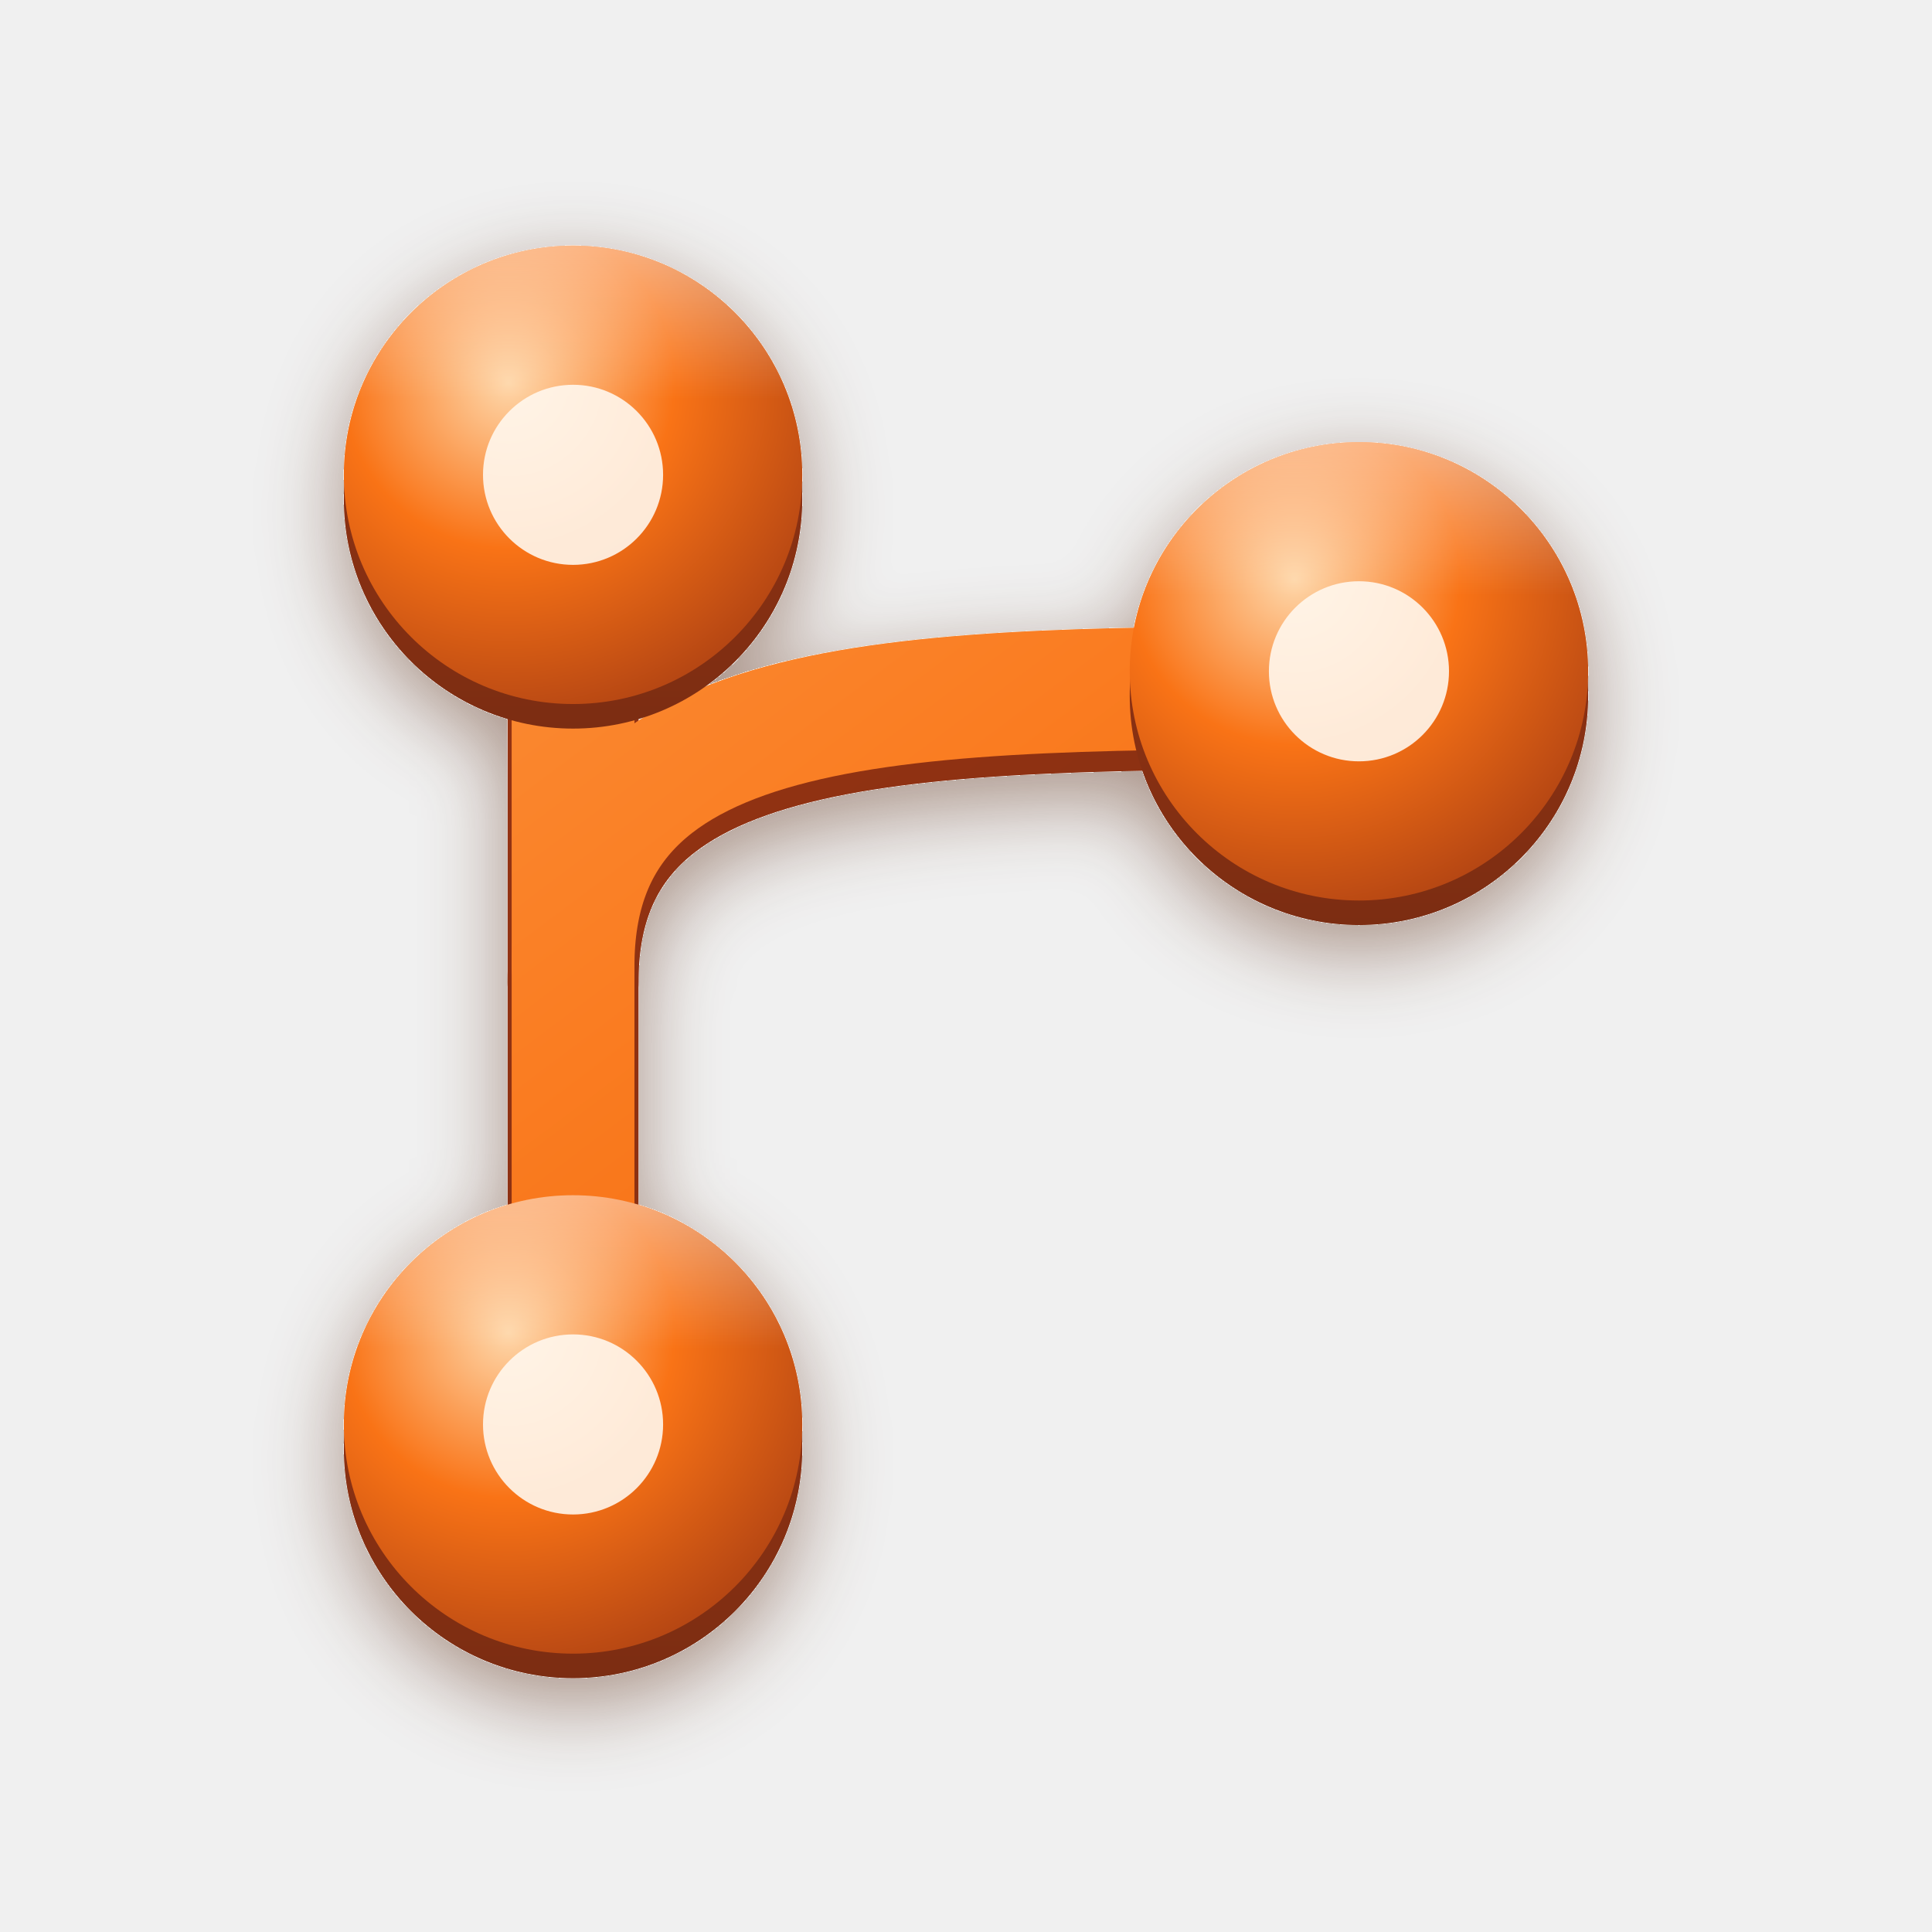
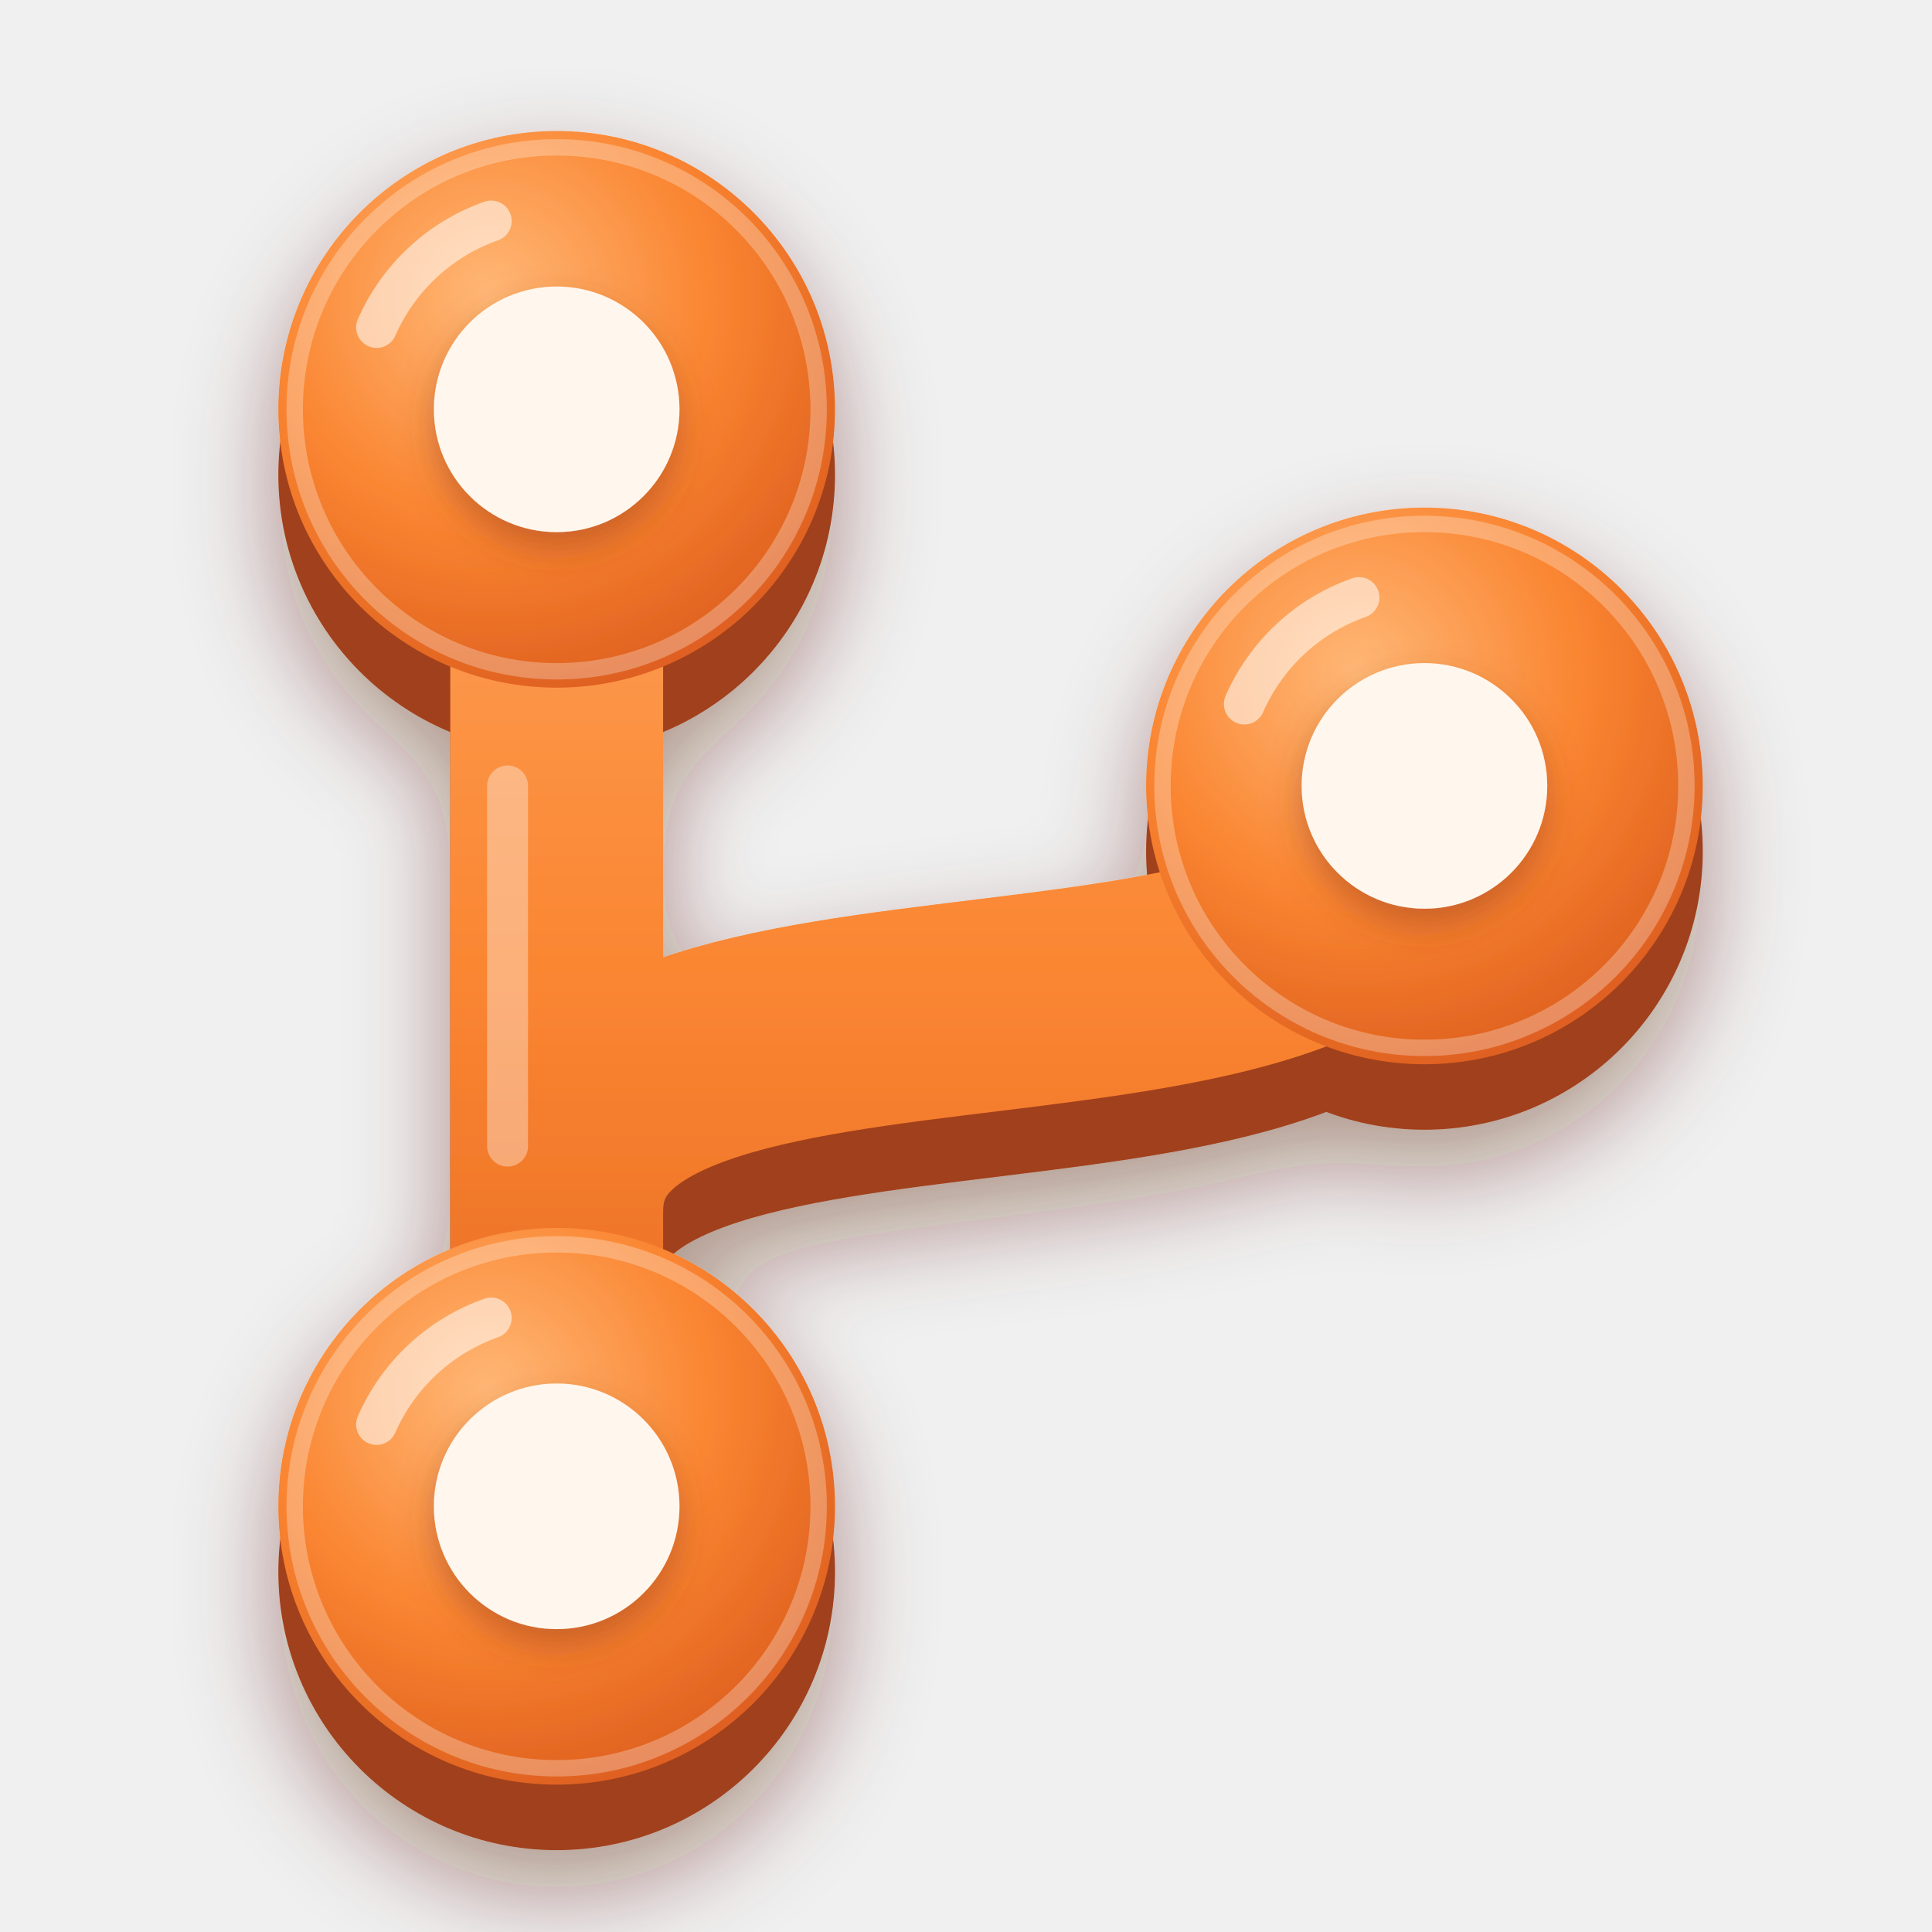
<svg xmlns="http://www.w3.org/2000/svg" width="236" height="236" viewBox="0 0 236 236" fill="none">
  <defs>
-     <clipPath id="cg">
-       <rect width="236" height="236" fill="white" />
-     </clipPath>
-     <linearGradient id="git_edge_back" x1="60" y1="40" x2="180" y2="200" gradientUnits="userSpaceOnUse">
-       <stop offset="0%" stop-color="#9a3412" />
-       <stop offset="100%" stop-color="#7c2d12" />
+     <linearGradient id="gt_tube" x1="0" y1="30" x2="0" y2="210" gradientUnits="userSpaceOnUse">
+       <stop offset="0" stop-color="#ffab66" />
+       <stop offset="0.5" stop-color="#fa8531" />
+       <stop offset="1" stop-color="#dc5c1e" />
    </linearGradient>
-     <linearGradient id="git_edge" x1="60" y1="40" x2="180" y2="200" gradientUnits="userSpaceOnUse">
-       <stop offset="0%" stop-color="#fb923c" />
-       <stop offset="55%" stop-color="#f97316" />
-       <stop offset="100%" stop-color="#c2410c" />
+     <radialGradient id="gt_node" cx="0.38" cy="0.3" r="0.8">
+       <stop offset="0" stop-color="#ffb877" />
+       <stop offset="0.5" stop-color="#fa8531" />
+       <stop offset="1" stop-color="#d9581c" />
+     </radialGradient>
+     <linearGradient id="gt_core" x1="0" y1="0" x2="0" y2="1" gradientUnits="userSpaceOnUse">
+       <stop offset="0" stop-color="#fff7ed" />
+       <stop offset="1" stop-color="#ffe2c2" />
    </linearGradient>
-     <linearGradient id="git_node_back" x1="0" y1="0" x2="0" y2="1">
-       <stop offset="0%" stop-color="#9a3412" />
-       <stop offset="100%" stop-color="#7c2d12" />
-     </linearGradient>
-     <radialGradient id="git_node" cx="0.36" cy="0.30" r="0.9">
-       <stop offset="0%" stop-color="#fed7aa" />
-       <stop offset="40%" stop-color="#f97316" />
-       <stop offset="100%" stop-color="#9a3412" />
-     </radialGradient>
-     <linearGradient id="git_sheen" x1="0" y1="0" x2="0" y2="1">
-       <stop offset="0%" stop-color="white" stop-opacity="0.45" />
-       <stop offset="55%" stop-color="white" stop-opacity="0" />
-     </linearGradient>
-     <filter id="git_shadow" x="22" y="20" width="196" height="206" filterUnits="userSpaceOnUse" color-interpolation-filters="sRGB">
-       <feFlood flood-opacity="0" result="bg" />
-       <feColorMatrix in="SourceAlpha" type="matrix" values="0 0 0 0 0 0 0 0 0 0 0 0 0 0 0 0 0 0 127 0" result="hardAlpha" />
-       <feOffset dy="3" />
-       <feGaussianBlur stdDeviation="5" />
-       <feComposite in2="hardAlpha" operator="out" />
-       <feColorMatrix type="matrix" values="0 0 0 0 0.32 0 0 0 0 0.12 0 0 0 0 0.02 0 0 0 0.45 0" />
-       <feBlend mode="normal" in2="bg" result="e1" />
-       <feBlend mode="normal" in="SourceGraphic" in2="e1" />
+     <filter id="gt_shadow" x="-20" y="-20" width="276" height="276" filterUnits="userSpaceOnUse" color-interpolation-filters="sRGB">
+       <feDropShadow dx="0" dy="5" stdDeviation="6" flood-color="#591f08" flood-opacity="0.42" />
    </filter>
-     <clipPath id="n_top">
-       <circle cx="70" cy="58" r="28" />
-     </clipPath>
-     <clipPath id="n_bot">
-       <circle cx="70" cy="174" r="28" />
-     </clipPath>
-     <clipPath id="n_rgt">
-       <circle cx="166" cy="82" r="28" />
-     </clipPath>
+     <filter id="gt_core_shadow" x="-20" y="-20" width="276" height="276" filterUnits="userSpaceOnUse">
+       <feDropShadow dx="0" dy="2" stdDeviation="2" flood-color="#a1411a" flood-opacity="0.5" />
+     </filter>
  </defs>
-   <g clip-path="url(#cg)">
-     <g filter="url(#git_shadow)">
-       <g>
-         <path d="M70 174 L70 58" stroke="url(#git_edge_back)" stroke-width="16" stroke-linecap="round" transform="translate(0,2)" />
-         <path d="M70 118 C 70 84, 110 84, 166 84" stroke="url(#git_edge_back)" stroke-width="16" fill="none" stroke-linecap="round" transform="translate(0,2)" />
-         <path d="M70 174 L70 58" stroke="url(#git_edge)" stroke-width="15" stroke-linecap="round" />
-         <path d="M70 118 C 70 84, 110 84, 166 84" stroke="url(#git_edge)" stroke-width="15" fill="none" stroke-linecap="round" />
-       </g>
-       <circle cx="70" cy="61" r="28" fill="url(#git_node_back)" />
-       <circle cx="70" cy="58" r="28" fill="url(#git_node)" />
-       <rect x="42" y="30" width="56" height="34" fill="url(#git_sheen)" clip-path="url(#n_top)" />
-       <circle cx="70" cy="58" r="11" fill="#fff7ed" opacity="0.9" />
-       <circle cx="70" cy="177" r="28" fill="url(#git_node_back)" />
-       <circle cx="70" cy="174" r="28" fill="url(#git_node)" />
-       <rect x="42" y="146" width="56" height="34" fill="url(#git_sheen)" clip-path="url(#n_bot)" />
-       <circle cx="70" cy="174" r="11" fill="#fff7ed" opacity="0.9" />
-       <circle cx="166" cy="85" r="28" fill="url(#git_node_back)" />
-       <circle cx="166" cy="82" r="28" fill="url(#git_node)" />
-       <rect x="138" y="54" width="56" height="34" fill="url(#git_sheen)" clip-path="url(#n_rgt)" />
-       <circle cx="166" cy="82" r="11" fill="#fff7ed" opacity="0.9" />
-     </g>
+   <g filter="url(#gt_shadow)">
+     <path d="M68 50V184" stroke="#a1411a" stroke-width="26" stroke-linecap="round" transform="translate(0 8)" />
+     <path d="M68 148C68 110 174 136 174 96" stroke="#a1411a" stroke-width="26" stroke-linecap="round" transform="translate(0 8)" />
+     <circle cx="68" cy="58" r="34" fill="#a1411a" />
+     <circle cx="68" cy="192" r="34" fill="#a1411a" />
+     <circle cx="174" cy="104" r="34" fill="#a1411a" />
+     <path d="M68 50V184" stroke="url(#gt_tube)" stroke-width="26" stroke-linecap="round" />
+     <path d="M68 148C68 110 174 136 174 96" stroke="url(#gt_tube)" stroke-width="26" stroke-linecap="round" />
+     <circle cx="68" cy="50" r="34" fill="url(#gt_node)" />
+     <circle cx="68" cy="184" r="34" fill="url(#gt_node)" />
+     <circle cx="174" cy="96" r="34" fill="url(#gt_node)" />
  </g>
+   <circle cx="68" cy="50" r="32" stroke="white" stroke-opacity="0.28" stroke-width="2" />
+   <g filter="url(#gt_core_shadow)">
+     <circle cx="68" cy="50" r="15" fill="#fff7ed" />
+   </g>
+   <path d="M46 40A24 24 0 0 1 60 27" stroke="white" stroke-opacity="0.55" stroke-width="5" stroke-linecap="round" />
+   <circle cx="68" cy="184" r="32" stroke="white" stroke-opacity="0.28" stroke-width="2" />
+   <g filter="url(#gt_core_shadow)">
+     <circle cx="68" cy="184" r="15" fill="#fff7ed" />
+   </g>
+   <path d="M46 174A24 24 0 0 1 60 161" stroke="white" stroke-opacity="0.55" stroke-width="5" stroke-linecap="round" />
+   <circle cx="174" cy="96" r="32" stroke="white" stroke-opacity="0.28" stroke-width="2" />
+   <g filter="url(#gt_core_shadow)">
+     <circle cx="174" cy="96" r="15" fill="#fff7ed" />
+   </g>
+   <path d="M152 86A24 24 0 0 1 166 73" stroke="white" stroke-opacity="0.55" stroke-width="5" stroke-linecap="round" />
+   <path d="M62 96V140" stroke="white" stroke-opacity="0.35" stroke-width="5" stroke-linecap="round" />
</svg>
